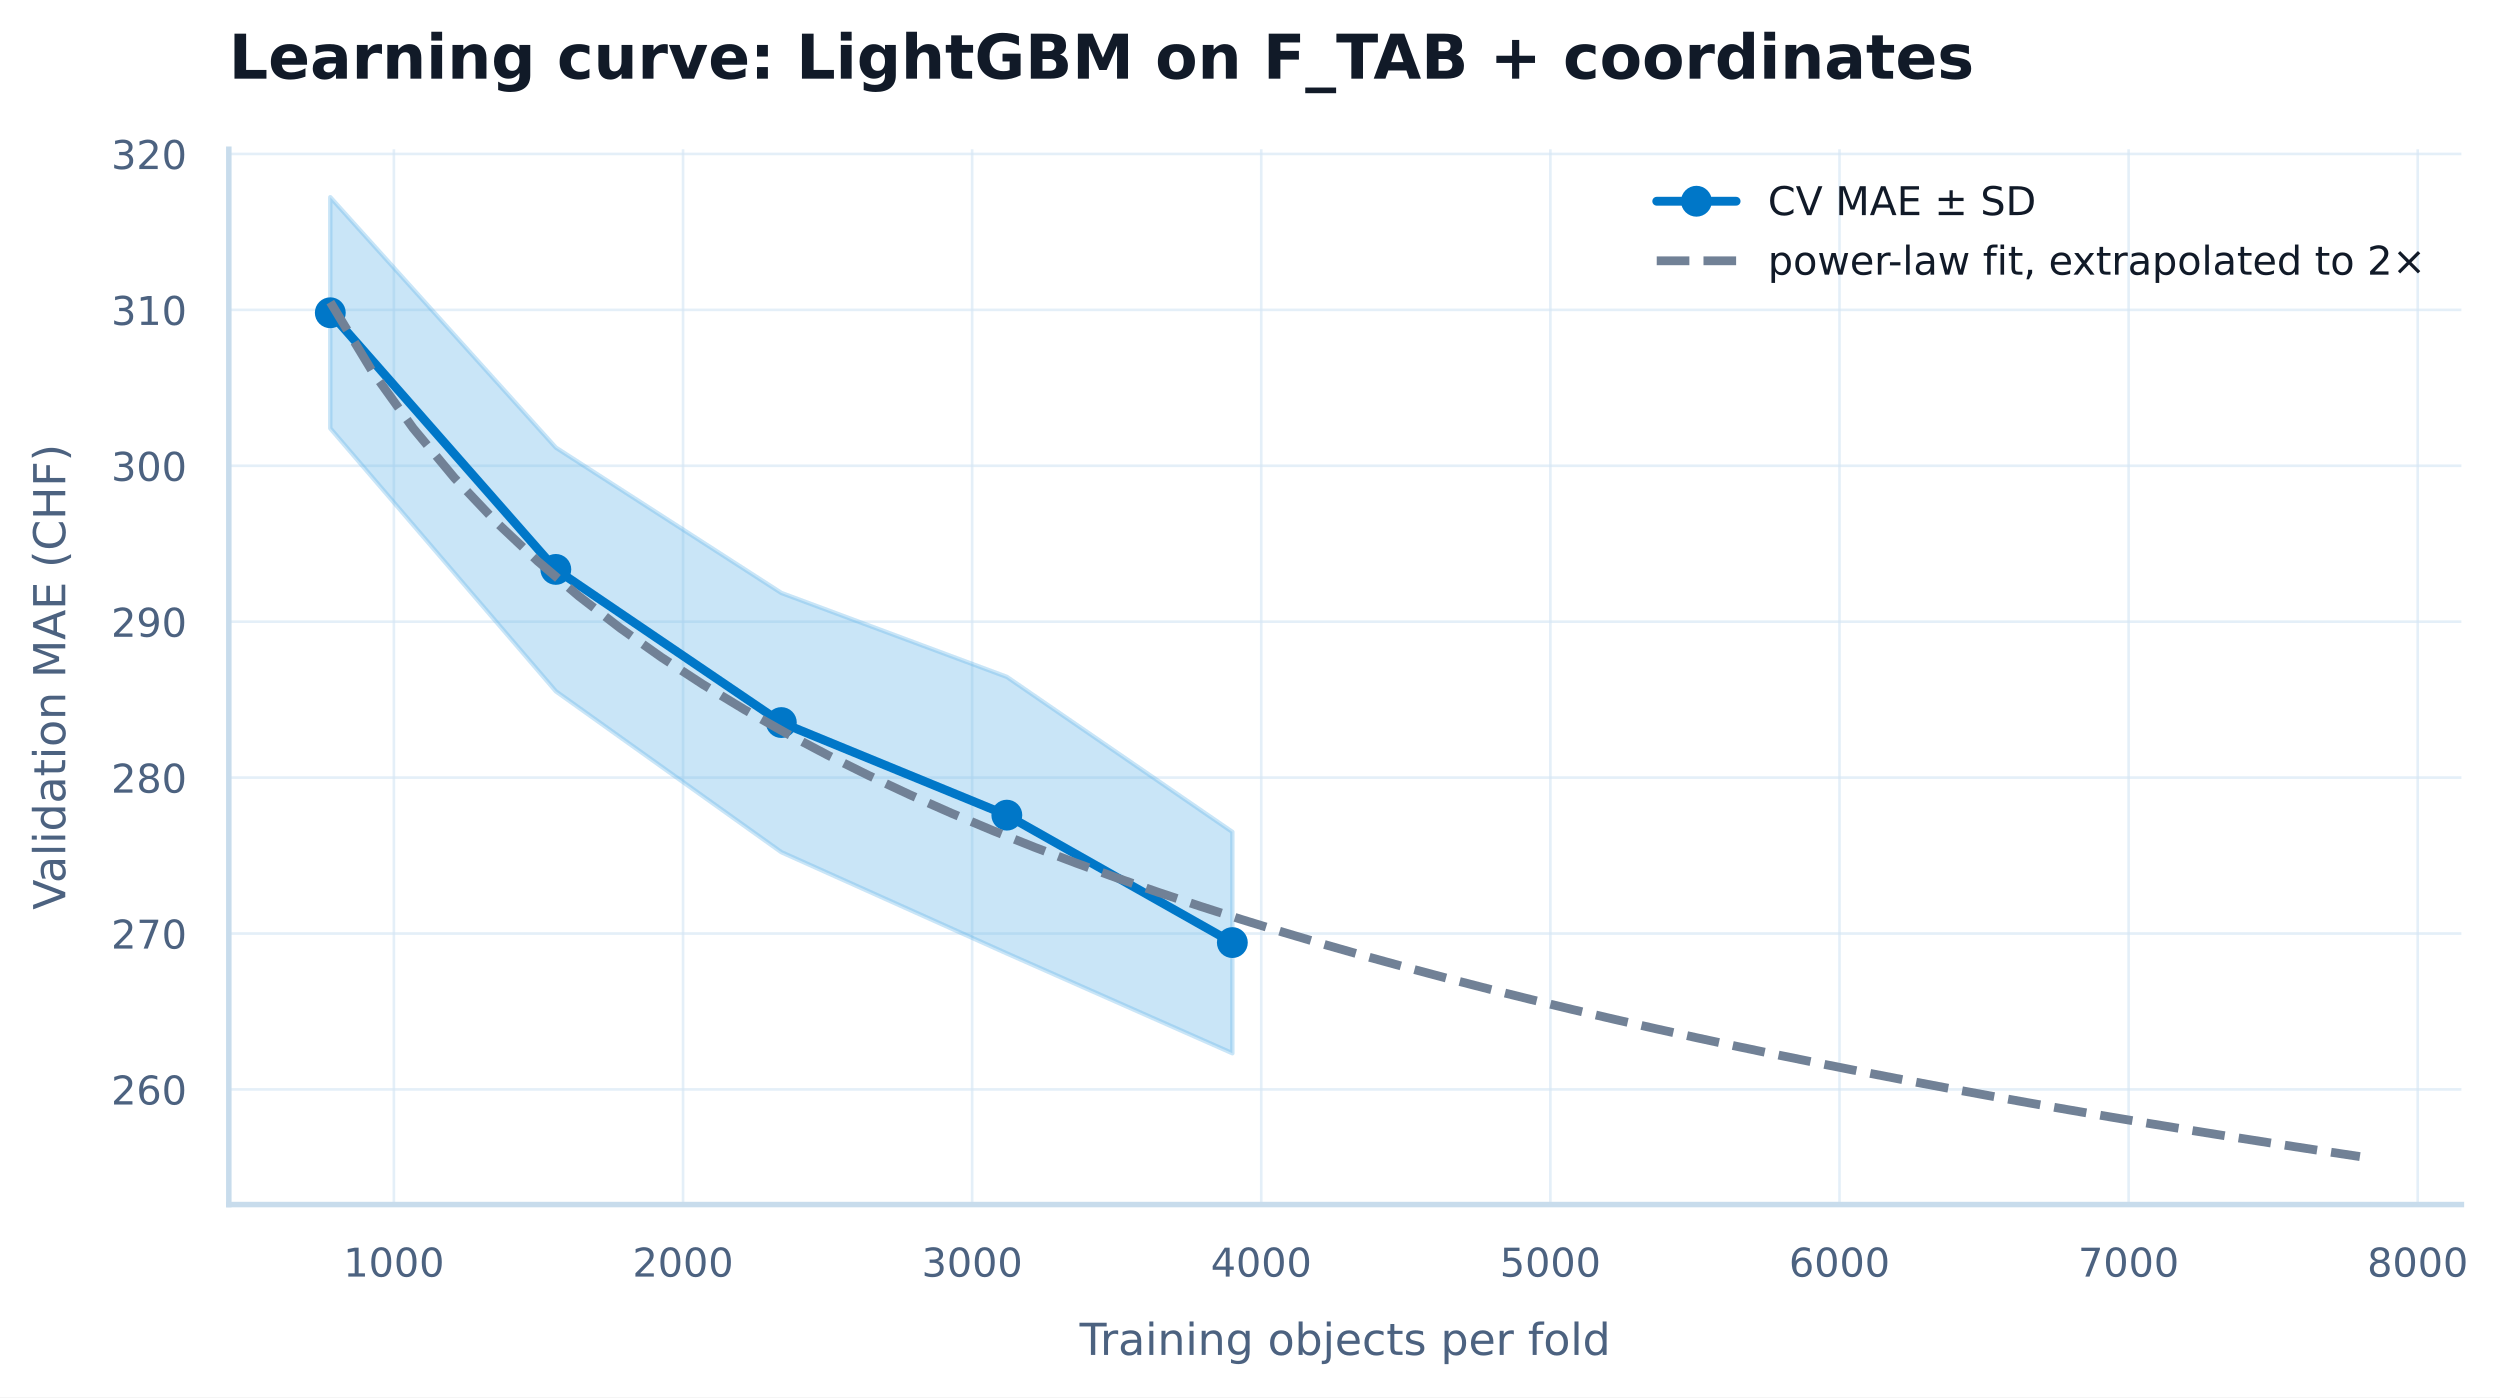
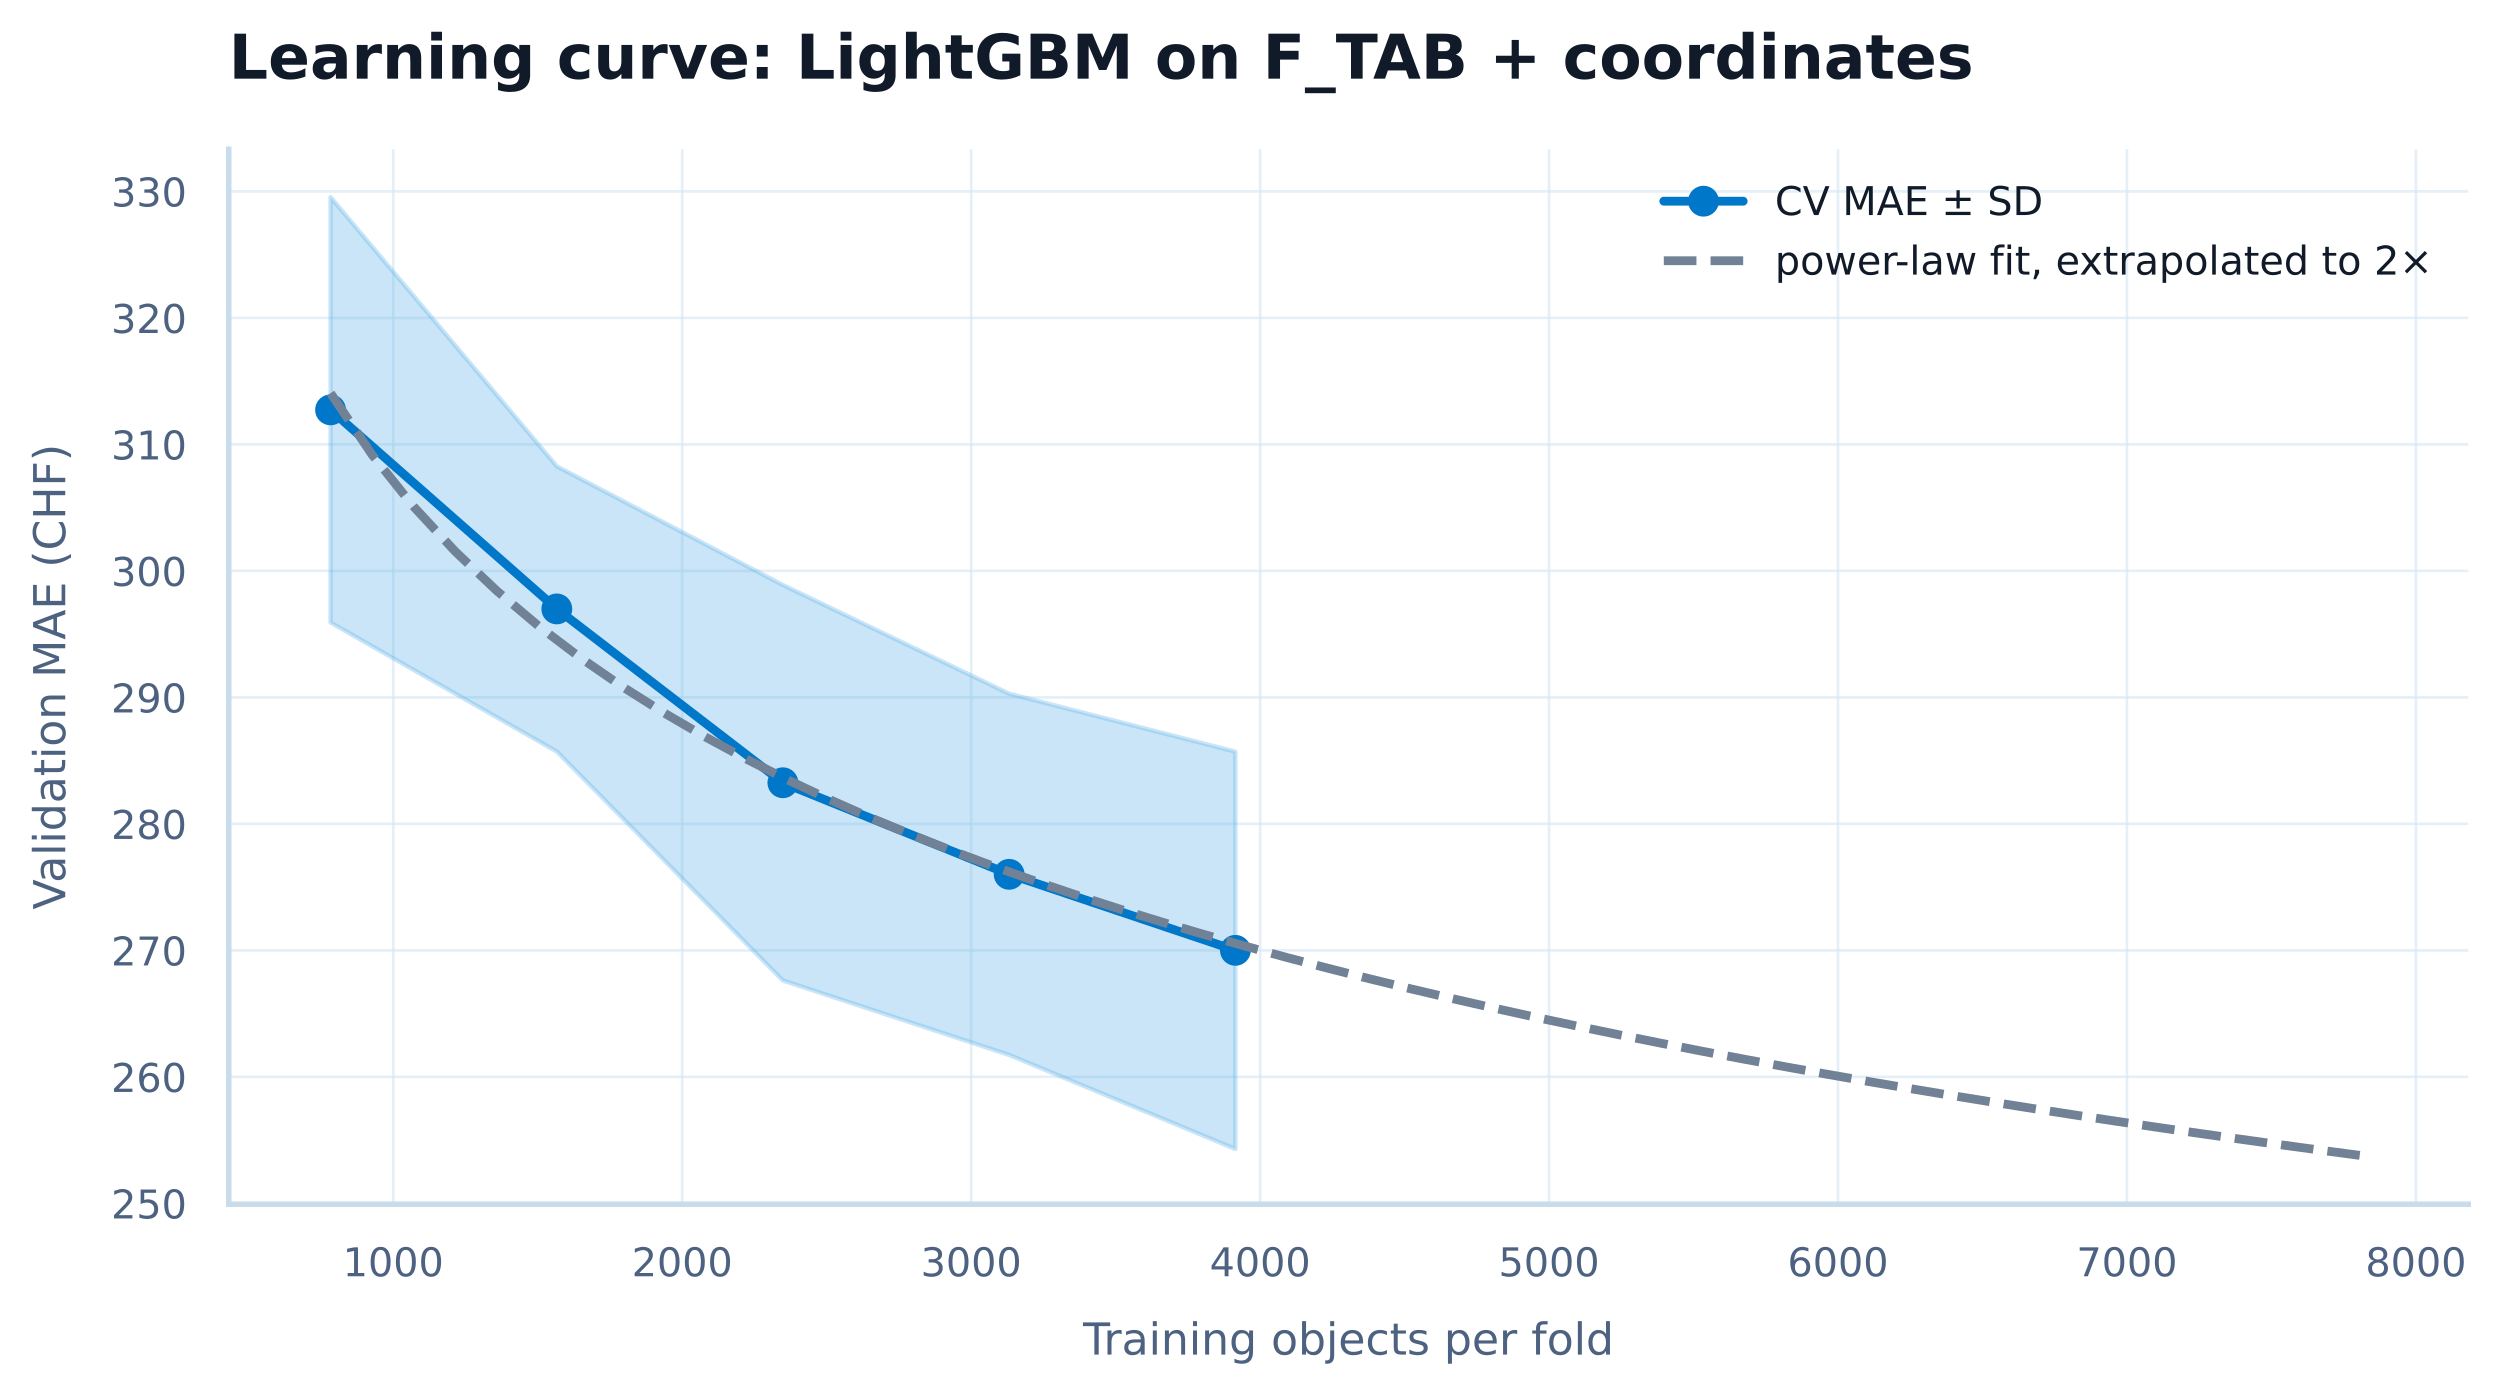
- <svg xmlns="http://www.w3.org/2000/svg" xmlns:xlink="http://www.w3.org/1999/xlink" width="566.809pt" height="316.802pt" viewBox="0 0 566.809 316.802" version="1.1">
+ <svg xmlns="http://www.w3.org/2000/svg" xmlns:xlink="http://www.w3.org/1999/xlink" width="566.955pt" height="316.802pt" viewBox="0 0 566.955 316.802" version="1.1">
  <defs>
    <style type="text/css">*{stroke-linejoin: round; stroke-linecap: butt}</style>
  </defs>
  <g id="figure_1">
    <g id="patch_1">
-       <path d="M 0 316.802  L 566.809 316.802  L 566.809 0  L 0 0  z " style="fill: #ffffff" />
+       <path d="M 0 316.802  L 566.955 316.802  L 566.955 0  L 0 0  z " style="fill: #ffffff" />
    </g>
    <g id="axes_1">
      <g id="patch_2">
-         <path d="M 51.88 273.101  L 558.054 273.101  L 558.054 33.838  L 51.88 33.838  z " style="fill: #ffffff" />
+         <path d="M 51.88 273.101  L 559.755 273.101  L 559.755 33.838  L 51.88 33.838  z " style="fill: #ffffff" />
      </g>
      <g id="matplotlib.axis_1">
        <g id="xtick_1">
          <g id="line2d_1">
-             <path d="M 89.308 273.101  L 89.308 33.838  " clip-path="url(#p619672fa58)" style="fill: none; stroke: #d6e7f5; stroke-opacity: 0.65; stroke-width: 0.6; stroke-linecap: round" />
+             <path d="M 89.185 273.101  L 89.185 33.838  " clip-path="url(#pda14053f7b)" style="fill: none; stroke: #d6e7f5; stroke-opacity: 0.65; stroke-width: 0.6; stroke-linecap: round" />
          </g>
          <g id="text_1">
-             <text style="font-size: 9px; font-family: 'DejaVu Sans'; text-anchor: middle; fill: #4c6280" x="89.308" y="289.439" transform="rotate(-0 89.3084 289.439)">1000</text>
+             <text style="font-size: 9px; font-family: 'DejaVu Sans'; text-anchor: middle; fill: #4c6280" x="89.185" y="289.439" transform="rotate(-0 89.18461 289.439)">1000</text>
          </g>
        </g>
        <g id="xtick_2">
          <g id="line2d_2">
-             <path d="M 154.858 273.101  L 154.858 33.838  " clip-path="url(#p619672fa58)" style="fill: none; stroke: #d6e7f5; stroke-opacity: 0.65; stroke-width: 0.6; stroke-linecap: round" />
+             <path d="M 154.714 273.101  L 154.714 33.838  " clip-path="url(#pda14053f7b)" style="fill: none; stroke: #d6e7f5; stroke-opacity: 0.65; stroke-width: 0.6; stroke-linecap: round" />
          </g>
          <g id="text_2">
-             <text style="font-size: 9px; font-family: 'DejaVu Sans'; text-anchor: middle; fill: #4c6280" x="154.858" y="289.439" transform="rotate(-0 154.8581 289.439)">2000</text>
+             <text style="font-size: 9px; font-family: 'DejaVu Sans'; text-anchor: middle; fill: #4c6280" x="154.714" y="289.439" transform="rotate(-0 154.7138 289.439)">2000</text>
          </g>
        </g>
        <g id="xtick_3">
          <g id="line2d_3">
-             <path d="M 220.408 273.101  L 220.408 33.838  " clip-path="url(#p619672fa58)" style="fill: none; stroke: #d6e7f5; stroke-opacity: 0.65; stroke-width: 0.6; stroke-linecap: round" />
+             <path d="M 220.243 273.101  L 220.243 33.838  " clip-path="url(#pda14053f7b)" style="fill: none; stroke: #d6e7f5; stroke-opacity: 0.65; stroke-width: 0.6; stroke-linecap: round" />
          </g>
          <g id="text_3">
-             <text style="font-size: 9px; font-family: 'DejaVu Sans'; text-anchor: middle; fill: #4c6280" x="220.408" y="289.439" transform="rotate(-0 220.4077 289.439)">3000</text>
+             <text style="font-size: 9px; font-family: 'DejaVu Sans'; text-anchor: middle; fill: #4c6280" x="220.243" y="289.439" transform="rotate(-0 220.2429 289.439)">3000</text>
          </g>
        </g>
        <g id="xtick_4">
          <g id="line2d_4">
-             <path d="M 285.957 273.101  L 285.957 33.838  " clip-path="url(#p619672fa58)" style="fill: none; stroke: #d6e7f5; stroke-opacity: 0.65; stroke-width: 0.6; stroke-linecap: round" />
+             <path d="M 285.772 273.101  L 285.772 33.838  " clip-path="url(#pda14053f7b)" style="fill: none; stroke: #d6e7f5; stroke-opacity: 0.65; stroke-width: 0.6; stroke-linecap: round" />
          </g>
          <g id="text_4">
-             <text style="font-size: 9px; font-family: 'DejaVu Sans'; text-anchor: middle; fill: #4c6280" x="285.957" y="289.439" transform="rotate(-0 285.9574 289.439)">4000</text>
+             <text style="font-size: 9px; font-family: 'DejaVu Sans'; text-anchor: middle; fill: #4c6280" x="285.772" y="289.439" transform="rotate(-0 285.772 289.439)">4000</text>
          </g>
        </g>
        <g id="xtick_5">
          <g id="line2d_5">
-             <path d="M 351.507 273.101  L 351.507 33.838  " clip-path="url(#p619672fa58)" style="fill: none; stroke: #d6e7f5; stroke-opacity: 0.65; stroke-width: 0.6; stroke-linecap: round" />
+             <path d="M 351.301 273.101  L 351.301 33.838  " clip-path="url(#pda14053f7b)" style="fill: none; stroke: #d6e7f5; stroke-opacity: 0.65; stroke-width: 0.6; stroke-linecap: round" />
          </g>
          <g id="text_5">
-             <text style="font-size: 9px; font-family: 'DejaVu Sans'; text-anchor: middle; fill: #4c6280" x="351.507" y="289.439" transform="rotate(-0 351.5071 289.439)">5000</text>
+             <text style="font-size: 9px; font-family: 'DejaVu Sans'; text-anchor: middle; fill: #4c6280" x="351.301" y="289.439" transform="rotate(-0 351.3012 289.439)">5000</text>
          </g>
        </g>
        <g id="xtick_6">
          <g id="line2d_6">
-             <path d="M 417.057 273.101  L 417.057 33.838  " clip-path="url(#p619672fa58)" style="fill: none; stroke: #d6e7f5; stroke-opacity: 0.65; stroke-width: 0.6; stroke-linecap: round" />
+             <path d="M 416.83 273.101  L 416.83 33.838  " clip-path="url(#pda14053f7b)" style="fill: none; stroke: #d6e7f5; stroke-opacity: 0.65; stroke-width: 0.6; stroke-linecap: round" />
          </g>
          <g id="text_6">
-             <text style="font-size: 9px; font-family: 'DejaVu Sans'; text-anchor: middle; fill: #4c6280" x="417.057" y="289.439" transform="rotate(-0 417.0568 289.439)">6000</text>
+             <text style="font-size: 9px; font-family: 'DejaVu Sans'; text-anchor: middle; fill: #4c6280" x="416.83" y="289.439" transform="rotate(-0 416.8303 289.439)">6000</text>
          </g>
        </g>
        <g id="xtick_7">
          <g id="line2d_7">
-             <path d="M 482.606 273.101  L 482.606 33.838  " clip-path="url(#p619672fa58)" style="fill: none; stroke: #d6e7f5; stroke-opacity: 0.65; stroke-width: 0.6; stroke-linecap: round" />
+             <path d="M 482.359 273.101  L 482.359 33.838  " clip-path="url(#pda14053f7b)" style="fill: none; stroke: #d6e7f5; stroke-opacity: 0.65; stroke-width: 0.6; stroke-linecap: round" />
          </g>
          <g id="text_7">
-             <text style="font-size: 9px; font-family: 'DejaVu Sans'; text-anchor: middle; fill: #4c6280" x="482.606" y="289.439" transform="rotate(-0 482.6064 289.439)">7000</text>
+             <text style="font-size: 9px; font-family: 'DejaVu Sans'; text-anchor: middle; fill: #4c6280" x="482.359" y="289.439" transform="rotate(-0 482.3594 289.439)">7000</text>
          </g>
        </g>
        <g id="xtick_8">
          <g id="line2d_8">
-             <path d="M 548.156 273.101  L 548.156 33.838  " clip-path="url(#p619672fa58)" style="fill: none; stroke: #d6e7f5; stroke-opacity: 0.65; stroke-width: 0.6; stroke-linecap: round" />
+             <path d="M 547.889 273.101  L 547.889 33.838  " clip-path="url(#pda14053f7b)" style="fill: none; stroke: #d6e7f5; stroke-opacity: 0.65; stroke-width: 0.6; stroke-linecap: round" />
          </g>
          <g id="text_8">
-             <text style="font-size: 9px; font-family: 'DejaVu Sans'; text-anchor: middle; fill: #4c6280" x="548.156" y="289.439" transform="rotate(-0 548.1561 289.439)">8000</text>
+             <text style="font-size: 9px; font-family: 'DejaVu Sans'; text-anchor: middle; fill: #4c6280" x="547.889" y="289.439" transform="rotate(-0 547.8886 289.439)">8000</text>
          </g>
        </g>
        <g id="text_9">
-           <text style="font-size: 10px; font-family: 'DejaVu Sans'; text-anchor: middle; fill: #4c6280" x="304.967" y="307.2" transform="rotate(-0 304.9668 307.1995)">Training objects per fold</text>
+           <text style="font-size: 10px; font-family: 'DejaVu Sans'; text-anchor: middle; fill: #4c6280" x="305.817" y="307.2" transform="rotate(-0 305.8174 307.1995)">Training objects per fold</text>
        </g>
      </g>
      <g id="matplotlib.axis_2">
        <g id="ytick_1">
          <g id="line2d_9">
-             <path d="M 51.88 246.997  L 558.054 246.997  " clip-path="url(#p619672fa58)" style="fill: none; stroke: #d6e7f5; stroke-opacity: 0.65; stroke-width: 0.6; stroke-linecap: round" />
+             <path d="M 51.88 272.903  L 559.755 272.903  " clip-path="url(#pda14053f7b)" style="fill: none; stroke: #d6e7f5; stroke-opacity: 0.65; stroke-width: 0.6; stroke-linecap: round" />
          </g>
          <g id="text_10">
-             <text style="font-size: 9px; font-family: 'DejaVu Sans'; text-anchor: end; fill: #4c6280" x="42.38" y="250.416" transform="rotate(-0 42.37953 250.4162)">260</text>
+             <text style="font-size: 9px; font-family: 'DejaVu Sans'; text-anchor: end; fill: #4c6280" x="42.38" y="276.322" transform="rotate(-0 42.37953 276.322)">250</text>
          </g>
        </g>
        <g id="ytick_2">
          <g id="line2d_10">
-             <path d="M 51.88 211.649  L 558.054 211.649  " clip-path="url(#p619672fa58)" style="fill: none; stroke: #d6e7f5; stroke-opacity: 0.65; stroke-width: 0.6; stroke-linecap: round" />
+             <path d="M 51.88 244.216  L 559.755 244.216  " clip-path="url(#pda14053f7b)" style="fill: none; stroke: #d6e7f5; stroke-opacity: 0.65; stroke-width: 0.6; stroke-linecap: round" />
          </g>
          <g id="text_11">
-             <text style="font-size: 9px; font-family: 'DejaVu Sans'; text-anchor: end; fill: #4c6280" x="42.38" y="215.068" transform="rotate(-0 42.37953 215.0676)">270</text>
+             <text style="font-size: 9px; font-family: 'DejaVu Sans'; text-anchor: end; fill: #4c6280" x="42.38" y="247.635" transform="rotate(-0 42.37953 247.6351)">260</text>
          </g>
        </g>
        <g id="ytick_3">
          <g id="line2d_11">
-             <path d="M 51.88 176.3  L 558.054 176.3  " clip-path="url(#p619672fa58)" style="fill: none; stroke: #d6e7f5; stroke-opacity: 0.65; stroke-width: 0.6; stroke-linecap: round" />
+             <path d="M 51.88 215.529  L 559.755 215.529  " clip-path="url(#pda14053f7b)" style="fill: none; stroke: #d6e7f5; stroke-opacity: 0.65; stroke-width: 0.6; stroke-linecap: round" />
          </g>
          <g id="text_12">
-             <text style="font-size: 9px; font-family: 'DejaVu Sans'; text-anchor: end; fill: #4c6280" x="42.38" y="179.719" transform="rotate(-0 42.37953 179.7191)">280</text>
+             <text style="font-size: 9px; font-family: 'DejaVu Sans'; text-anchor: end; fill: #4c6280" x="42.38" y="218.948" transform="rotate(-0 42.37953 218.9482)">270</text>
          </g>
        </g>
        <g id="ytick_4">
          <g id="line2d_12">
-             <path d="M 51.88 140.952  L 558.054 140.952  " clip-path="url(#p619672fa58)" style="fill: none; stroke: #d6e7f5; stroke-opacity: 0.65; stroke-width: 0.6; stroke-linecap: round" />
+             <path d="M 51.88 186.842  L 559.755 186.842  " clip-path="url(#pda14053f7b)" style="fill: none; stroke: #d6e7f5; stroke-opacity: 0.65; stroke-width: 0.6; stroke-linecap: round" />
          </g>
          <g id="text_13">
-             <text style="font-size: 9px; font-family: 'DejaVu Sans'; text-anchor: end; fill: #4c6280" x="42.38" y="144.371" transform="rotate(-0 42.37953 144.3705)">290</text>
+             <text style="font-size: 9px; font-family: 'DejaVu Sans'; text-anchor: end; fill: #4c6280" x="42.38" y="190.261" transform="rotate(-0 42.37953 190.2613)">280</text>
          </g>
        </g>
        <g id="ytick_5">
          <g id="line2d_13">
-             <path d="M 51.88 105.603  L 558.054 105.603  " clip-path="url(#p619672fa58)" style="fill: none; stroke: #d6e7f5; stroke-opacity: 0.65; stroke-width: 0.6; stroke-linecap: round" />
+             <path d="M 51.88 158.155  L 559.755 158.155  " clip-path="url(#pda14053f7b)" style="fill: none; stroke: #d6e7f5; stroke-opacity: 0.65; stroke-width: 0.6; stroke-linecap: round" />
          </g>
          <g id="text_14">
-             <text style="font-size: 9px; font-family: 'DejaVu Sans'; text-anchor: end; fill: #4c6280" x="42.38" y="109.022" transform="rotate(-0 42.37953 109.022)">300</text>
+             <text style="font-size: 9px; font-family: 'DejaVu Sans'; text-anchor: end; fill: #4c6280" x="42.38" y="161.574" transform="rotate(-0 42.37953 161.5744)">290</text>
          </g>
        </g>
        <g id="ytick_6">
          <g id="line2d_14">
-             <path d="M 51.88 70.254  L 558.054 70.254  " clip-path="url(#p619672fa58)" style="fill: none; stroke: #d6e7f5; stroke-opacity: 0.65; stroke-width: 0.6; stroke-linecap: round" />
+             <path d="M 51.88 129.468  L 559.755 129.468  " clip-path="url(#pda14053f7b)" style="fill: none; stroke: #d6e7f5; stroke-opacity: 0.65; stroke-width: 0.6; stroke-linecap: round" />
          </g>
          <g id="text_15">
-             <text style="font-size: 9px; font-family: 'DejaVu Sans'; text-anchor: end; fill: #4c6280" x="42.38" y="73.673" transform="rotate(-0 42.37953 73.67342)">310</text>
+             <text style="font-size: 9px; font-family: 'DejaVu Sans'; text-anchor: end; fill: #4c6280" x="42.38" y="132.887" transform="rotate(-0 42.37953 132.8874)">300</text>
          </g>
        </g>
        <g id="ytick_7">
          <g id="line2d_15">
-             <path d="M 51.88 34.906  L 558.054 34.906  " clip-path="url(#p619672fa58)" style="fill: none; stroke: #d6e7f5; stroke-opacity: 0.65; stroke-width: 0.6; stroke-linecap: round" />
+             <path d="M 51.88 100.782  L 559.755 100.782  " clip-path="url(#pda14053f7b)" style="fill: none; stroke: #d6e7f5; stroke-opacity: 0.65; stroke-width: 0.6; stroke-linecap: round" />
          </g>
          <g id="text_16">
-             <text style="font-size: 9px; font-family: 'DejaVu Sans'; text-anchor: end; fill: #4c6280" x="42.38" y="38.325" transform="rotate(-0 42.37953 38.32486)">320</text>
-           </g>
-         </g>
-         <g id="text_17">
+             <text style="font-size: 9px; font-family: 'DejaVu Sans'; text-anchor: end; fill: #4c6280" x="42.38" y="104.201" transform="rotate(-0 42.37953 104.2005)">310</text>
+           </g>
+         </g>
+         <g id="ytick_8">
+           <g id="line2d_16">
+             <path d="M 51.88 72.095  L 559.755 72.095  " clip-path="url(#pda14053f7b)" style="fill: none; stroke: #d6e7f5; stroke-opacity: 0.65; stroke-width: 0.6; stroke-linecap: round" />
+           </g>
+           <g id="text_17">
+             <text style="font-size: 9px; font-family: 'DejaVu Sans'; text-anchor: end; fill: #4c6280" x="42.38" y="75.514" transform="rotate(-0 42.37953 75.51362)">320</text>
+           </g>
+         </g>
+         <g id="ytick_9">
+           <g id="line2d_17">
+             <path d="M 51.88 43.408  L 559.755 43.408  " clip-path="url(#pda14053f7b)" style="fill: none; stroke: #d6e7f5; stroke-opacity: 0.65; stroke-width: 0.6; stroke-linecap: round" />
+           </g>
+           <g id="text_18">
+             <text style="font-size: 9px; font-family: 'DejaVu Sans'; text-anchor: end; fill: #4c6280" x="42.38" y="46.827" transform="rotate(-0 42.37953 46.82671)">330</text>
+           </g>
+         </g>
+         <g id="text_19">
          <text style="font-size: 10px; font-family: 'DejaVu Sans'; text-anchor: middle; fill: #4c6280" x="14.798" y="153.469" transform="rotate(-90 14.79844 153.4695)">Validation MAE (CHF)</text>
        </g>
      </g>
      <g id="FillBetweenPolyCollection_1">
        <defs>
-           <path id="m80cebb5bd3" d="M 74.887 -272.088  L 74.887 -219.689  L 126.016 -160.08  L 177.145 -123.598  L 228.274 -100.635  L 279.402 -78.009  L 279.402 -128.185  L 279.402 -128.185  L 228.274 -163.339  L 177.145 -182.367  L 126.016 -215.326  L 74.887 -272.088  z " style="stroke: #66b5e9; stroke-opacity: 0.35" />
+           <path id="mc177ab3cbf" d="M 74.965 -272.088  L 74.965 -175.621  L 126.274 -146.364  L 177.544 -94.446  L 228.853 -77.563  L 280.163 -56.232  L 280.163 -146.333  L 280.163 -146.333  L 228.853 -159.483  L 177.544 -184.132  L 126.274 -211.052  L 74.965 -272.088  z " style="stroke: #66b5e9; stroke-opacity: 0.35" />
        </defs>
-         <g clip-path="url(#p619672fa58)">
-           <use xlink:href="#m80cebb5bd3" x="0" y="316.802" style="fill: #66b5e9; fill-opacity: 0.35; stroke: #66b5e9; stroke-opacity: 0.35" />
-         </g>
-       </g>
-       <g id="line2d_16">
-         <path d="M 74.887 70.913  L 126.016 129.099  L 177.145 163.819  L 228.274 184.815  L 279.402 213.705  " clip-path="url(#p619672fa58)" style="fill: none; stroke: #0077c8; stroke-width: 2; stroke-linecap: round" />
+         <g clip-path="url(#pda14053f7b)">
+           <use xlink:href="#mc177ab3cbf" x="0" y="316.802" style="fill: #66b5e9; fill-opacity: 0.35; stroke: #66b5e9; stroke-opacity: 0.35" />
+         </g>
+       </g>
+       <g id="line2d_18">
+         <path d="M 74.965 92.947  L 126.274 138.094  L 177.544 177.513  L 228.853 198.279  L 280.163 215.519  " clip-path="url(#pda14053f7b)" style="fill: none; stroke: #0077c8; stroke-width: 2; stroke-linecap: round" />
        <defs>
          <path id="m273fab46ac" d="M 0 3  C 0.796 3 1.559 2.684 2.121 2.121  C 2.684 1.559 3 0.796 3 0  C 3 -0.796 2.684 -1.559 2.121 -2.121  C 1.559 -2.684 0.796 -3 0 -3  C -0.796 -3 -1.559 -2.684 -2.121 -2.121  C -2.684 -1.559 -3 -0.796 -3 0  C -3 0.796 -2.684 1.559 -2.121 2.121  C -1.559 2.684 -0.796 3 0 3  z " style="stroke: #0077c8" />
        </defs>
-         <g clip-path="url(#p619672fa58)">
-           <use xlink:href="#m273fab46ac" x="74.887" y="70.913" style="fill: #0077c8; stroke: #0077c8" />
-           <use xlink:href="#m273fab46ac" x="126.016" y="129.099" style="fill: #0077c8; stroke: #0077c8" />
-           <use xlink:href="#m273fab46ac" x="177.145" y="163.819" style="fill: #0077c8; stroke: #0077c8" />
-           <use xlink:href="#m273fab46ac" x="228.274" y="184.815" style="fill: #0077c8; stroke: #0077c8" />
-           <use xlink:href="#m273fab46ac" x="279.402" y="213.705" style="fill: #0077c8; stroke: #0077c8" />
-         </g>
-       </g>
-       <g id="line2d_17">
-         <path d="M 74.887 68.501  L 84.278 83.999  L 93.669 97.084  L 103.06 108.387  L 112.451 118.324  L 121.842 127.179  L 131.233 135.16  L 140.624 142.417  L 150.015 149.069  L 159.406 155.204  L 168.797 160.894  L 178.188 166.199  L 187.579 171.165  L 196.97 175.831  L 206.361 180.231  L 215.752 184.391  L 225.143 188.337  L 234.534 192.088  L 243.925 195.662  L 253.316 199.075  L 262.707 202.339  L 272.098 205.467  L 281.489 208.47  L 290.88 211.356  L 300.271 214.134  L 309.662 216.812  L 319.053 219.395  L 328.444 221.892  L 337.835 224.306  L 347.226 226.643  L 356.617 228.908  L 366.008 231.104  L 375.399 233.236  L 384.79 235.307  L 394.181 237.321  L 403.572 239.28  L 412.963 241.187  L 422.354 243.045  L 431.745 244.856  L 441.136 246.622  L 450.527 248.346  L 459.918 250.029  L 469.309 251.674  L 478.7 253.281  L 488.091 254.852  L 497.482 256.39  L 506.873 257.895  L 516.264 259.368  L 525.655 260.811  L 535.046 262.225  " clip-path="url(#p619672fa58)" style="fill: none; stroke-dasharray: 7.4,3.2; stroke-dashoffset: 0; stroke: #718196; stroke-width: 2" />
+         <g clip-path="url(#pda14053f7b)">
+           <use xlink:href="#m273fab46ac" x="74.965" y="92.947" style="fill: #0077c8; stroke: #0077c8" />
+           <use xlink:href="#m273fab46ac" x="126.274" y="138.094" style="fill: #0077c8; stroke: #0077c8" />
+           <use xlink:href="#m273fab46ac" x="177.544" y="177.513" style="fill: #0077c8; stroke: #0077c8" />
+           <use xlink:href="#m273fab46ac" x="228.853" y="198.279" style="fill: #0077c8; stroke: #0077c8" />
+           <use xlink:href="#m273fab46ac" x="280.163" y="215.519" style="fill: #0077c8; stroke: #0077c8" />
+         </g>
+       </g>
+       <g id="line2d_19">
+         <path d="M 74.965 89.162  L 84.387 103.125  L 93.81 114.898  L 103.232 125.057  L 112.655 133.98  L 122.078 141.924  L 131.5 149.078  L 140.923 155.579  L 150.345 161.533  L 159.768 167.022  L 169.19 172.11  L 178.613 176.85  L 188.035 181.286  L 197.458 185.452  L 206.881 189.378  L 216.303 193.089  L 225.726 196.607  L 235.148 199.951  L 244.571 203.135  L 253.993 206.174  L 263.416 209.081  L 272.838 211.865  L 282.261 214.536  L 291.684 217.104  L 301.106 219.574  L 310.529 221.954  L 319.951 224.251  L 329.374 226.469  L 338.796 228.613  L 348.219 230.689  L 357.641 232.7  L 367.064 234.649  L 376.487 236.541  L 385.909 238.379  L 395.332 240.165  L 404.754 241.903  L 414.177 243.594  L 423.599 245.241  L 433.022 246.846  L 442.444 248.411  L 451.867 249.939  L 461.29 251.43  L 470.712 252.886  L 480.135 254.309  L 489.557 255.701  L 498.98 257.062  L 508.402 258.394  L 517.825 259.697  L 527.247 260.974  L 536.67 262.225  " clip-path="url(#pda14053f7b)" style="fill: none; stroke-dasharray: 7.4,3.2; stroke-dashoffset: 0; stroke: #718196; stroke-width: 2" />
      </g>
      <g id="patch_3">
        <path d="M 51.88 273.101  L 51.88 33.838  " style="fill: none; stroke: #c8dcec; stroke-width: 1.25; stroke-linejoin: miter; stroke-linecap: square" />
      </g>
      <g id="patch_4">
-         <path d="M 51.88 273.101  L 558.054 273.101  " style="fill: none; stroke: #c8dcec; stroke-width: 1.25; stroke-linejoin: miter; stroke-linecap: square" />
-       </g>
-       <g id="text_18">
+         <path d="M 51.88 273.101  L 559.755 273.101  " style="fill: none; stroke: #c8dcec; stroke-width: 1.25; stroke-linejoin: miter; stroke-linecap: square" />
+       </g>
+       <g id="text_20">
        <text style="font-weight: 700; font-size: 14px; font-family: 'DejaVu Sans'; text-anchor: start; fill: #111a28" x="51.88" y="17.838" transform="rotate(-0 51.87953 17.83781)">Learning curve: LightGBM on F_TAB + coordinates</text>
      </g>
      <g id="legend_1">
-         <g id="line2d_18">
-           <path d="M 375.62 45.626  L 384.62 45.626  L 393.62 45.626  " style="fill: none; stroke: #0077c8; stroke-width: 2; stroke-linecap: round" />
+         <g id="line2d_20">
+           <path d="M 377.321 45.626  L 386.321 45.626  L 395.321 45.626  " style="fill: none; stroke: #0077c8; stroke-width: 2; stroke-linecap: round" />
          <g>
-             <use xlink:href="#m273fab46ac" x="384.62" y="45.626" style="fill: #0077c8; stroke: #0077c8" />
-           </g>
-         </g>
-         <g id="text_19">
-           <text style="font-size: 9px; font-family: 'DejaVu Sans'; text-anchor: start; fill: #111a28" x="400.82" y="48.776" transform="rotate(-0 400.8199 48.77641)">CV MAE ± SD</text>
-         </g>
-         <g id="line2d_19">
-           <path d="M 375.62 59.127  L 384.62 59.127  L 393.62 59.127  " style="fill: none; stroke-dasharray: 7.4,3.2; stroke-dashoffset: 0; stroke: #718196; stroke-width: 2" />
-         </g>
-         <g id="text_20">
-           <text style="font-size: 9px; font-family: 'DejaVu Sans'; text-anchor: start; fill: #111a28" x="400.82" y="62.277" transform="rotate(-0 400.8199 62.27711)">power-law fit, extrapolated to 2×</text>
+             <use xlink:href="#m273fab46ac" x="386.321" y="45.626" style="fill: #0077c8; stroke: #0077c8" />
+           </g>
+         </g>
+         <g id="text_21">
+           <text style="font-size: 9px; font-family: 'DejaVu Sans'; text-anchor: start; fill: #111a28" x="402.521" y="48.776" transform="rotate(-0 402.521 48.77641)">CV MAE ± SD</text>
+         </g>
+         <g id="line2d_21">
+           <path d="M 377.321 59.127  L 386.321 59.127  L 395.321 59.127  " style="fill: none; stroke-dasharray: 7.4,3.2; stroke-dashoffset: 0; stroke: #718196; stroke-width: 2" />
+         </g>
+         <g id="text_22">
+           <text style="font-size: 9px; font-family: 'DejaVu Sans'; text-anchor: start; fill: #111a28" x="402.521" y="62.277" transform="rotate(-0 402.521 62.27711)">power-law fit, extrapolated to 2×</text>
        </g>
      </g>
    </g>
  </g>
  <defs>
-     <clipPath id="p619672fa58">
-       <rect x="51.88" y="33.838" width="506.175" height="239.263" />
+     <clipPath id="pda14053f7b">
+       <rect x="51.88" y="33.838" width="507.876" height="239.263" />
    </clipPath>
  </defs>
</svg>
